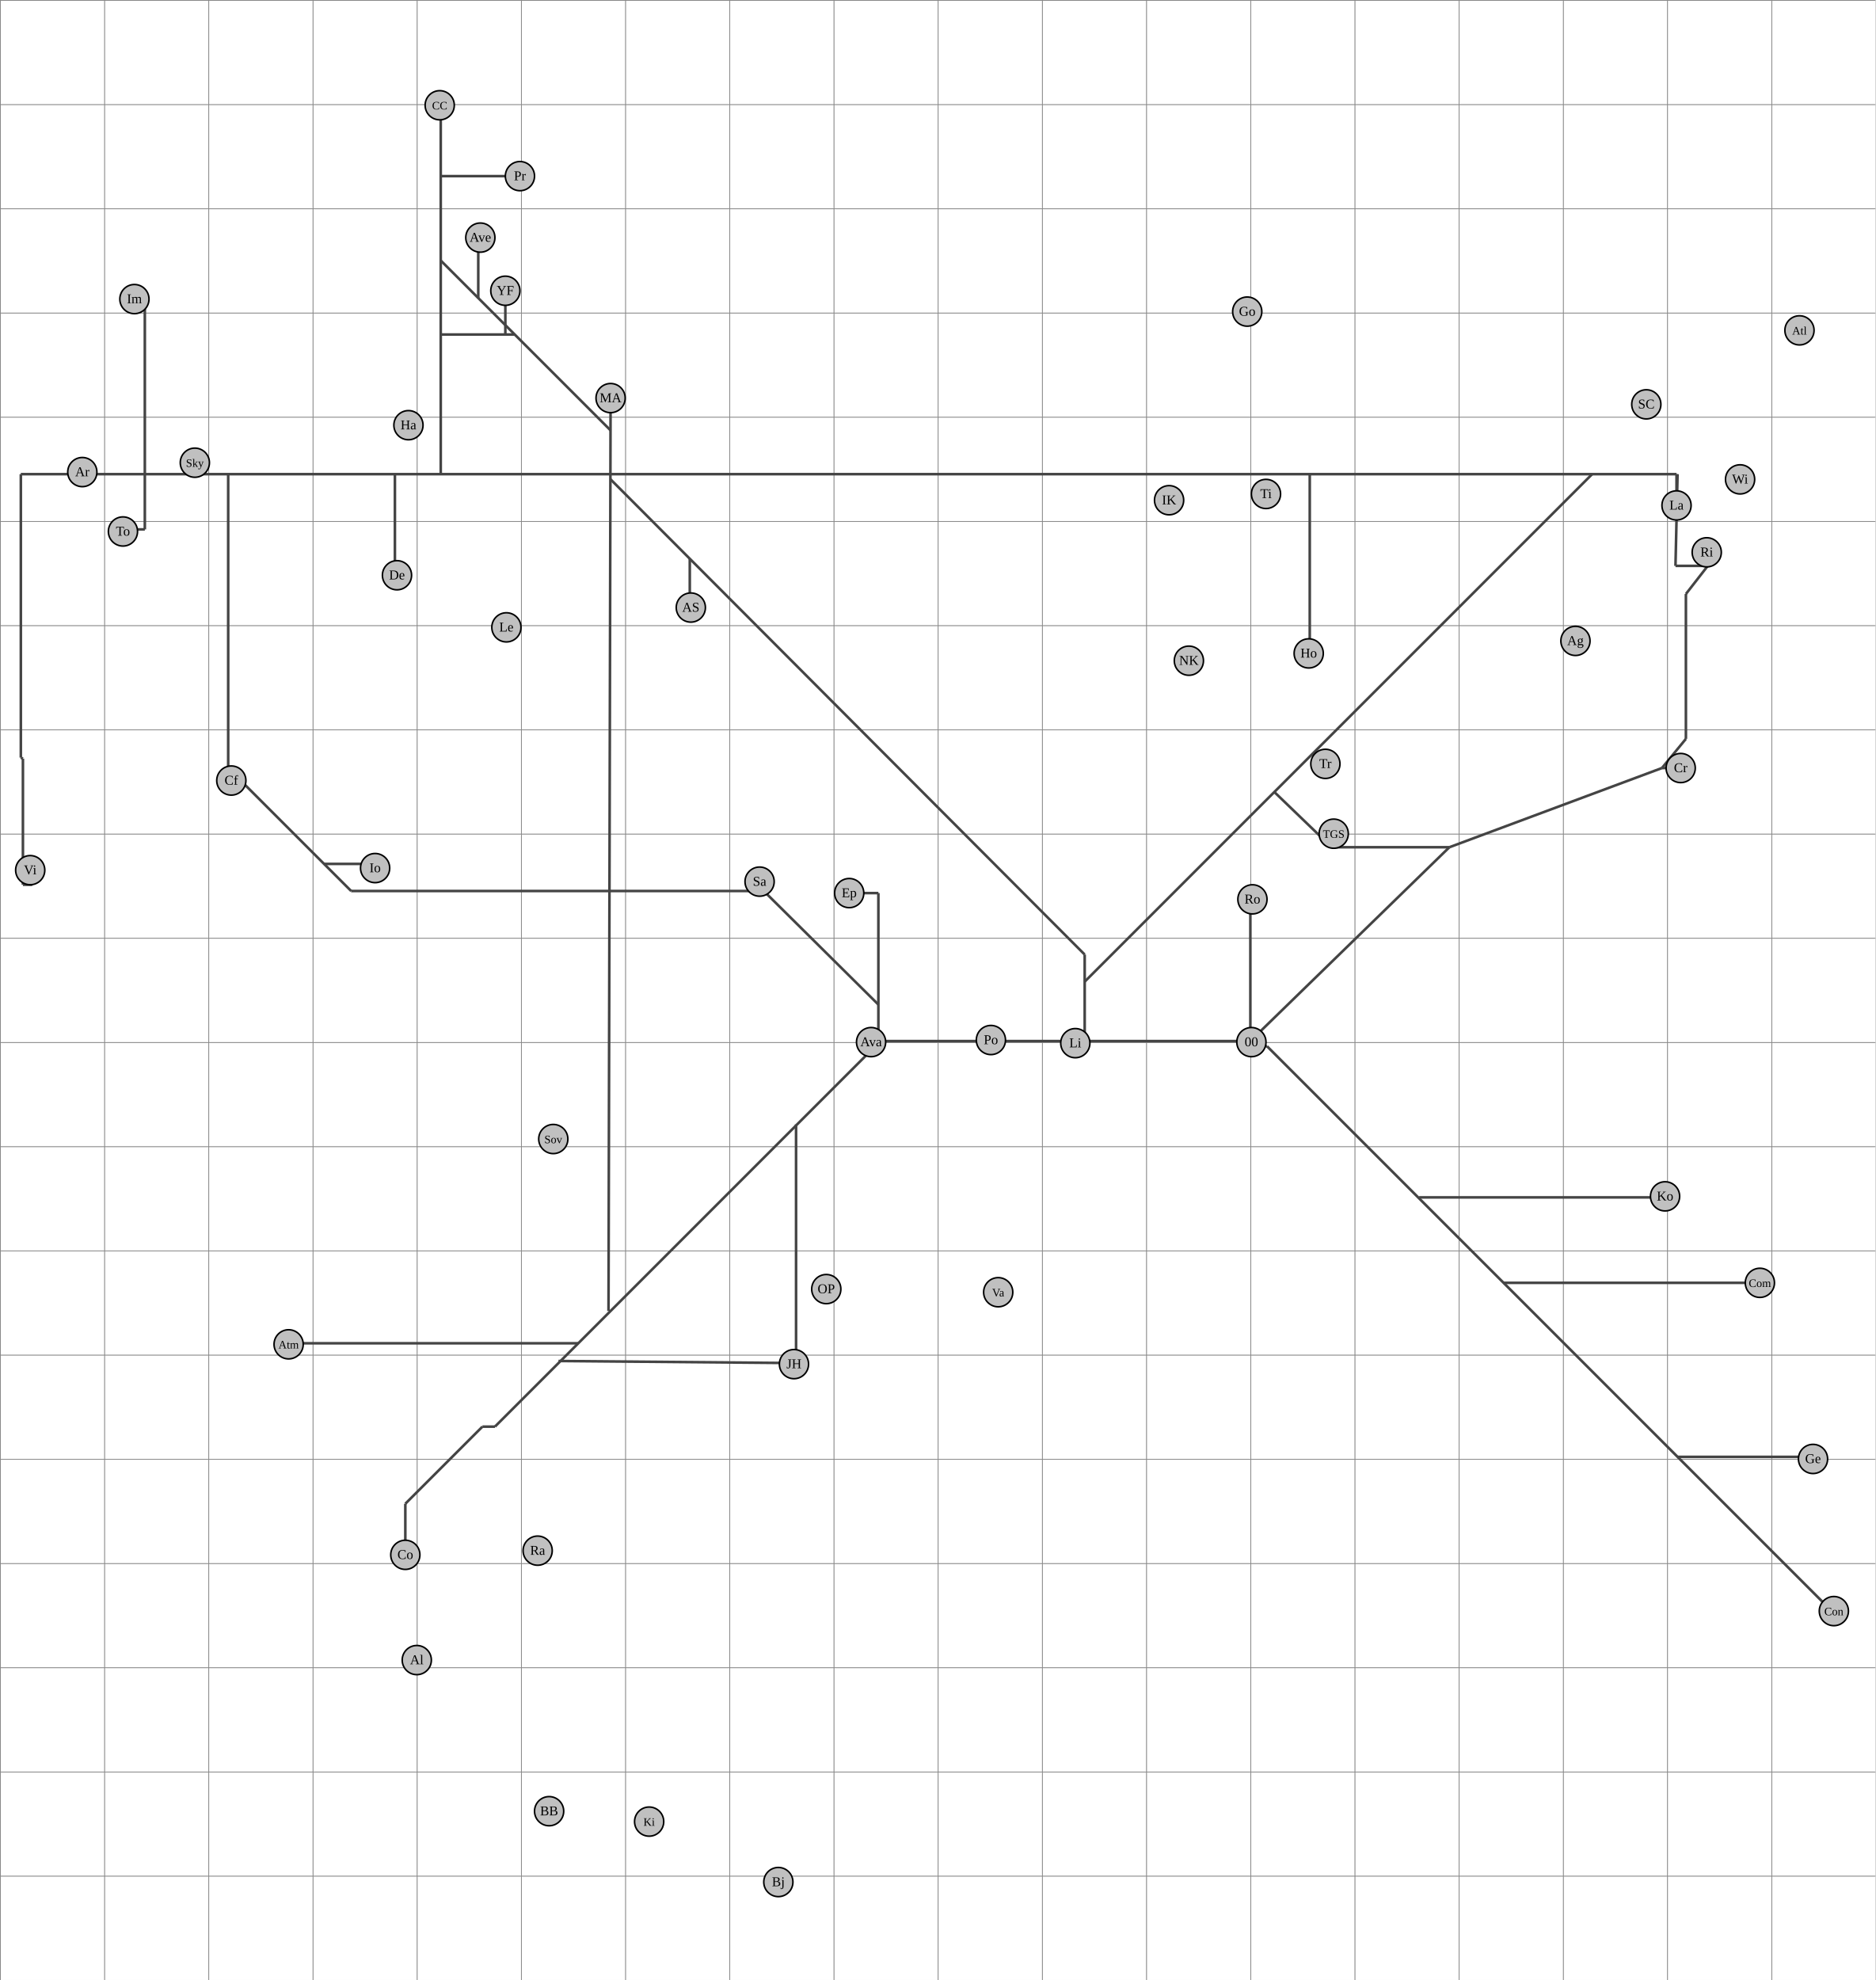
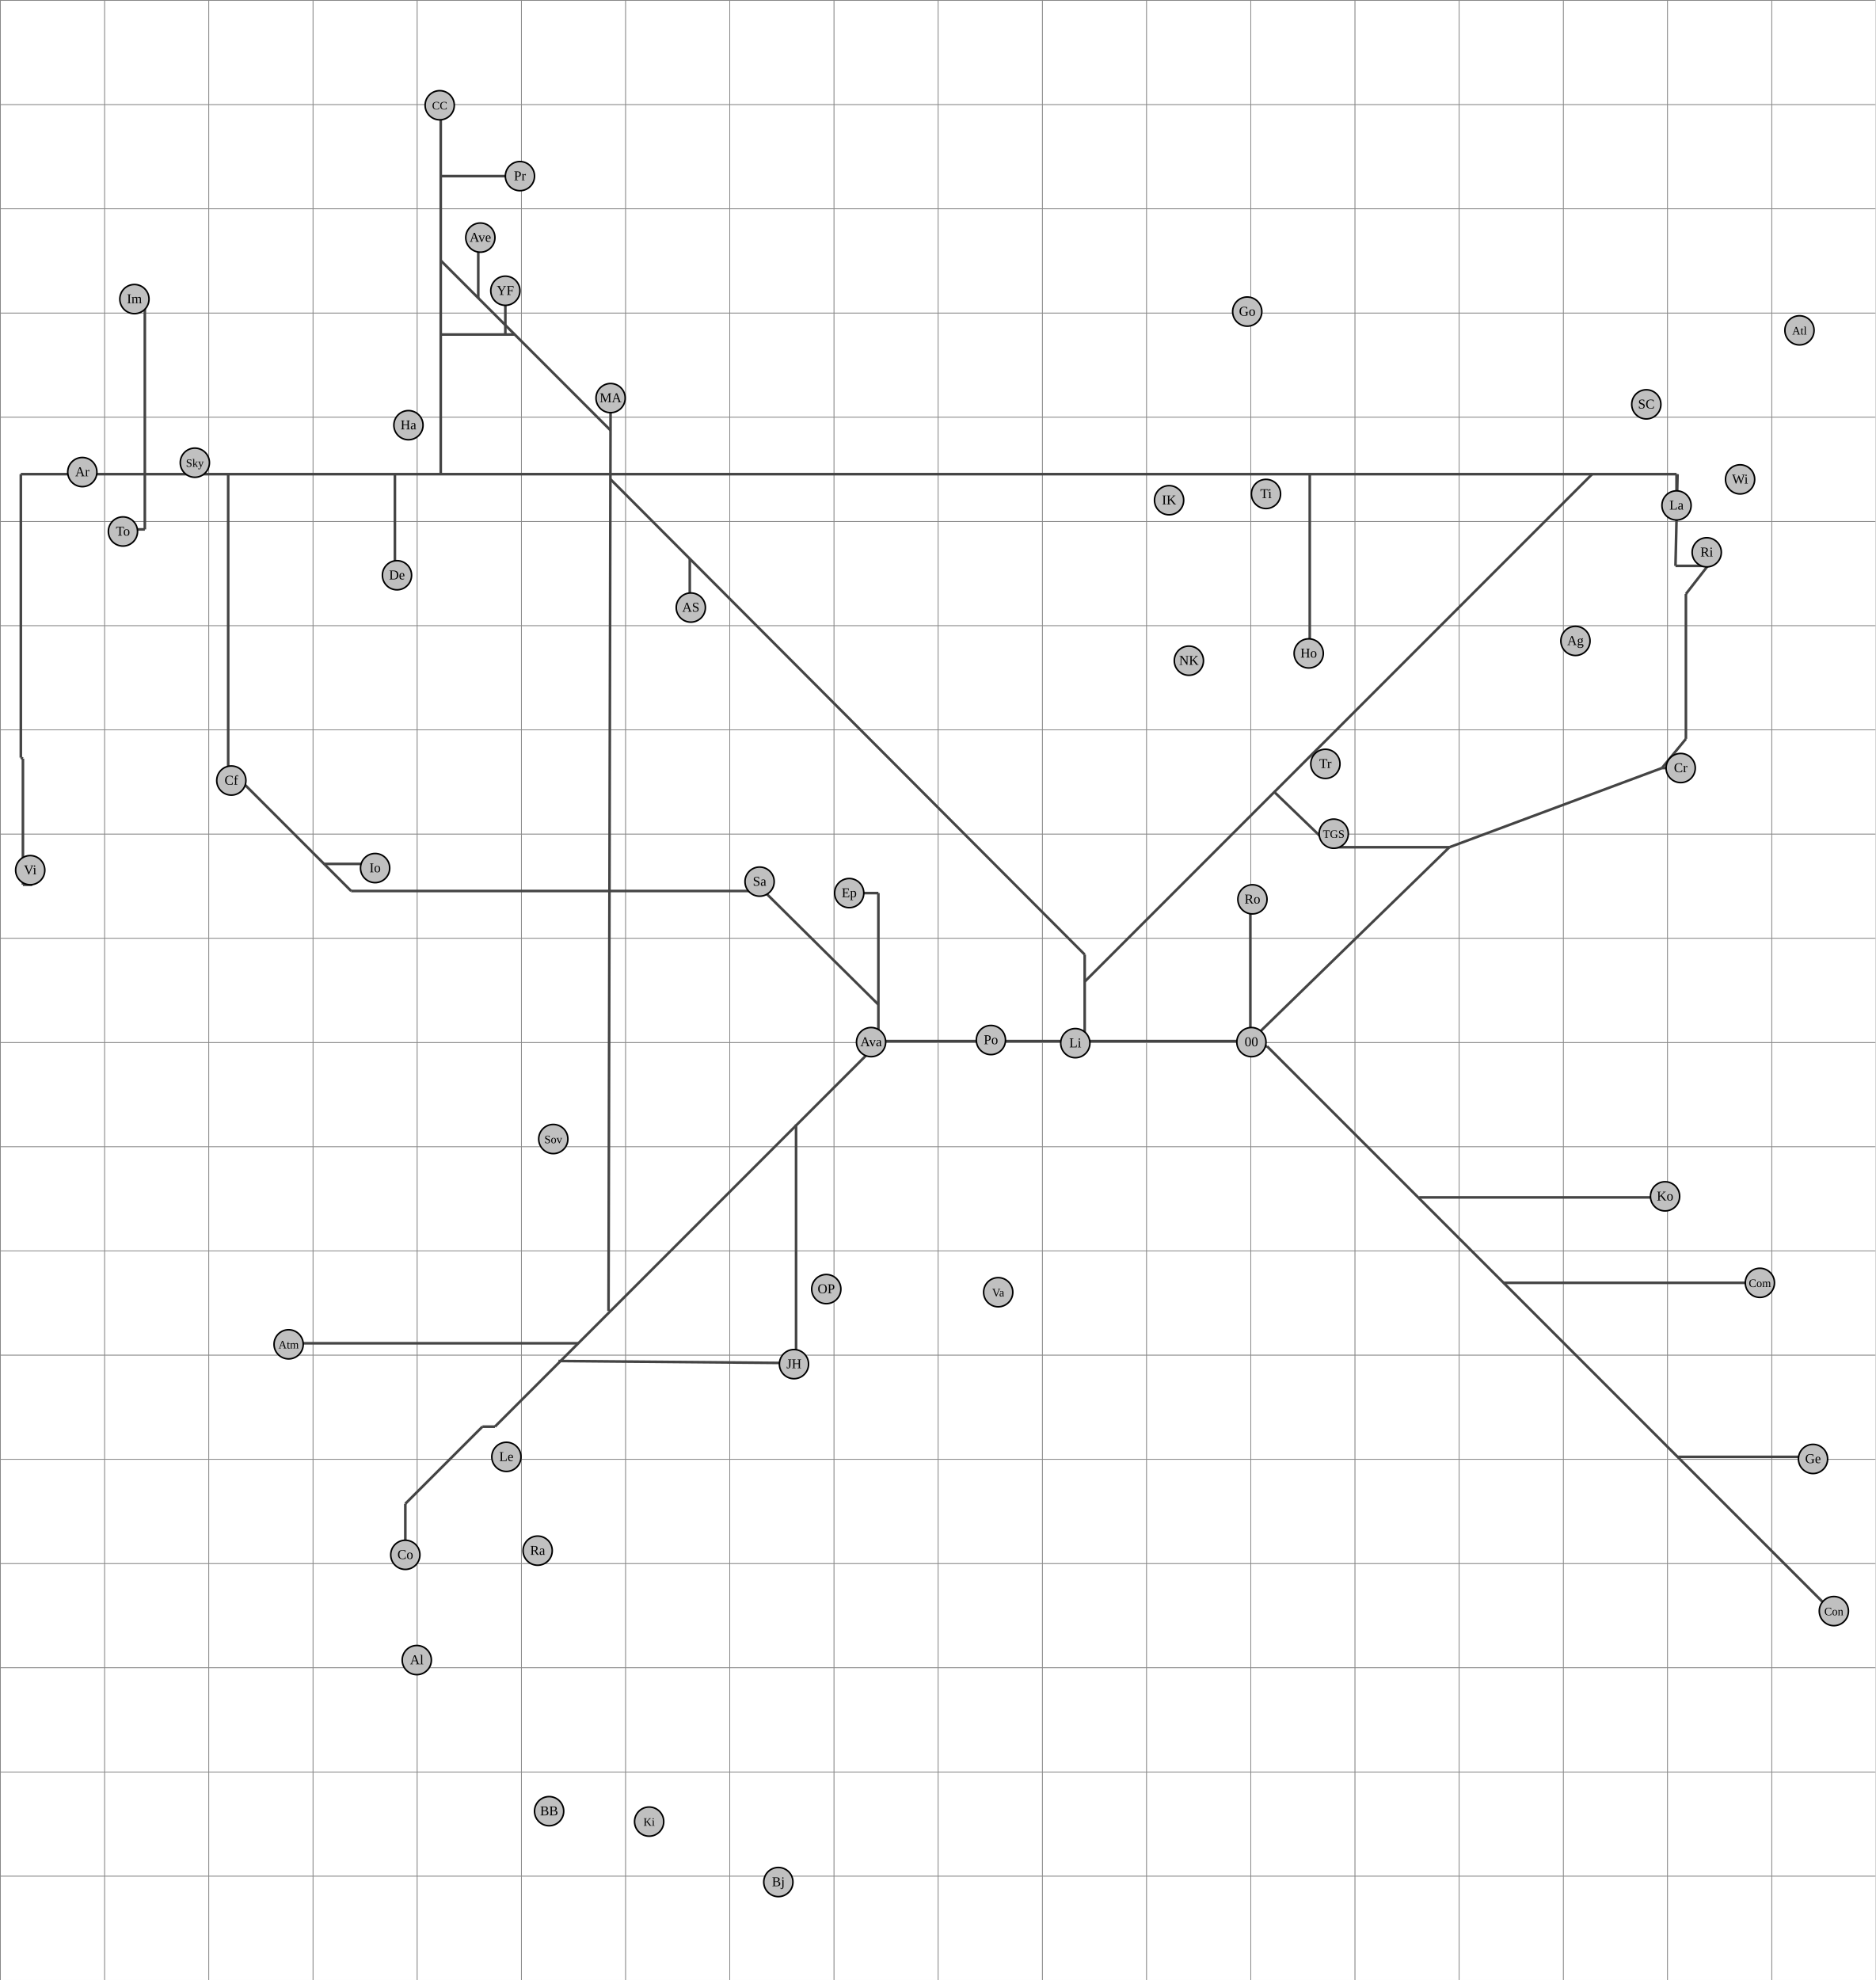
<svg xmlns="http://www.w3.org/2000/svg" version="1.1" width="1800" height="1900">
  <style type="text/css">
	

		circle.portal {
			stroke: black;
			stroke-width: 1.5;
			fill: silver;
		}
		
		text.portal {
			fill: black;
			font-size: 13px;
			text-anchor: middle;
		}
		
		text.portal_small {
			fill: black;
			font-size: 11px;
			text-anchor: middle;
		}
		
		line.road {
			stroke: #444;
			stroke-width: 2.5;
		}
		
		rect.background {
			fill: white;
			stroke: #888;
			stroke-width: 1.5;
		}
	
	</style>
  <defs>
    <pattern id="background" width="100" height="100" patternUnits="userSpaceOnUse">
      <rect class="background" x="0" y="0" width="101" height="101" />
    </pattern>
  </defs>
  <rect fill="url(#background)" x="0" y="0" width="100%" height="100%" />
  <g transform="translate(1200,1000)">
    <g>
      <line class="road" x1="-1180" y1="-545" x2="409" y2="-545" />
      <line class="road" x1="-1180" y1="-545" x2="-1180" y2="-273" />
      <line class="road" x1="-1178" y1="-272" x2="-1180" y2="-273" />
      <line class="road" x1="-1178" y1="-151" x2="-1178" y2="-272" />
      <line class="road" x1="-1169" y1="-151" x2="-1178" y2="-151" />
      <line class="road" x1="-1169" y1="-151" x2="-1169" y2="-158" />
      <line class="road" x1="409" y1="-518" x2="409" y2="-545" />
      <line class="road" x1="57" y1="-376" x2="57" y2="-545" />
      <line class="road" x1="-1061" y1="-709" x2="-1061" y2="-492" />
      <line class="road" x1="-821" y1="-448" x2="-821" y2="-545" />
      <line class="road" x1="-1082" y1="-492" x2="-1061" y2="-492" />
      <line class="road" x1="-981" y1="-263" x2="-981" y2="-545" />
      <line class="road" x1="-981" y1="-263" x2="-863" y2="-145" />
      <line class="road" x1="-889" y1="-171" x2="-841" y2="-171" />
      <line class="road" x1="-863" y1="-145" x2="-467" y2="-145" />
      <line class="road" x1="-777" y1="-895" x2="-777" y2="-545" />
      <line class="road" x1="-777" y1="-831" x2="-701" y2="-831" />
      <line class="road" x1="-777" y1="-750" x2="-614" y2="-587" />
      <line class="road" x1="-715" y1="-721" x2="-715" y2="-679" />
      <line class="road" x1="-777" y1="-679" x2="-706" y2="-679" />
      <line class="road" x1="-741" y1="-714" x2="-741" y2="-766" />
      <line class="road" x1="-614" y1="-621" x2="-616" y2="258" />
      <line class="road" x1="-614" y1="-540" x2="-159" y2="-84" />
      <line class="road" x1="-538" y1="-464" x2="-538" y2="-417" />
      <line class="road" x1="-159" y1="-58" x2="328" y2="-545" />
      <line class="road" x1="-159" y1="-84" x2="-159" y2="-1" />
      <line class="road" x1="-357" y1="-36" x2="-467" y2="-145" />
      <line class="road" x1="-357" y1="-143" x2="-357" y2="-1" />
      <line class="road" x1="-357" y1="-143" x2="-385" y2="-143" />
      <line class="road" x1="-357" y1="-1" x2="0" y2="-1" />
      <line class="road" x1="0" y1="-136" x2="0" y2="-1" />
      <line class="road" x1="-920" y1="289" x2="-645" y2="289" />
      <line class="road" x1="-357" y1="1" x2="-725" y2="369" />
      <line class="road" x1="-737" y1="369" x2="-725" y2="369" />
      <line class="road" x1="-737" y1="369" x2="-811" y2="443" />
      <line class="road" x1="-811" y1="493" x2="-811" y2="443" />
      <line class="road" x1="-436" y1="79" x2="-436" y2="308" />
      <line class="road" x1="-664" y1="306" x2="-436" y2="308" />
      <line class="road" x1="0" y1="-1" x2="191" y2="-187" />
      <line class="road" x1="191" y1="-187" x2="395" y2="-263" />
      <line class="road" x1="395" y1="-263" x2="413" y2="-263" />
      <line class="road" x1="395" y1="-263" x2="418" y2="-291" />
      <line class="road" x1="418" y1="-291" x2="418" y2="-430" />
      <line class="road" x1="418" y1="-430" x2="439" y2="-457" />
      <line class="road" x1="439" y1="-457" x2="408" y2="-457" />
      <line class="road" x1="408" y1="-457" x2="410" y2="-545" />
      <line class="road" x1="23" y1="-240" x2="78" y2="-187" />
      <line class="road" x1="78" y1="-187" x2="191" y2="-187" />
      <line class="road" x1="16" y1="4" x2="0" y2="4" />
      <line class="road" x1="16" y1="4" x2="558" y2="546" />
      <line class="road" x1="540" y1="398" x2="410" y2="398" />
      <line class="road" x1="243" y1="231" x2="490" y2="231" />
      <line class="road" x1="162" y1="149" x2="399" y2="149" />
    </g>
    <g>
      <g transform="translate(-614,-618)">
        <circle class="portal" r="14" />
        <text class="portal" y="4">MA</text>
      </g>
      <g transform="translate(-811,492)">
        <circle class="portal" r="14" />
        <text class="portal" y="4">Co</text>
      </g>
      <g transform="translate(1,0)">
        <circle class="portal" r="14" />
        <text class="portal" y="4">00</text>
      </g>
      <g transform="translate(-168,1)">
        <circle class="portal" r="14" />
        <text class="portal" y="4">Li</text>
      </g>
      <g transform="translate(438,-470)">
        <circle class="portal" r="14" />
        <text class="portal" y="4">Ri</text>
      </g>
      <g transform="translate(380,-612)">
        <circle class="portal" r="14" />
        <text class="portal" y="4">SC</text>
      </g>
      <g transform="translate(413,-263)">
        <circle class="portal" r="14" />
        <text class="portal" y="4">Cr</text>
      </g>
      <g transform="translate(-715,-721)">
        <circle class="portal" r="14" />
        <text class="portal" y="4">YF</text>
      </g>
      <g transform="translate(312,-385)">
        <circle class="portal" r="14" />
        <text class="portal" y="4">Ag</text>
      </g>
      <g transform="translate(-59,-366)">
        <circle class="portal" r="14" />
        <text class="portal" y="4">NK</text>
      </g>
      <g transform="translate(-78,-520)">
        <circle class="portal" r="14" />
        <text class="portal" y="4">IK</text>
      </g>
      <g transform="translate(15,-526)">
        <circle class="portal" r="14" />
        <text class="portal" y="4">Ti</text>
      </g>
      <g transform="translate(470,-540)">
        <circle class="portal" r="14" />
        <text class="portal" y="4">Wi</text>
      </g>
      <g transform="translate(-1121,-547)">
        <circle class="portal" r="14" />
        <text class="portal" y="4">Ar</text>
      </g>
      <g transform="translate(527,-683)">
        <circle class="portal" r="14" />
        <text class="portal_small" y="4">Atl</text>
      </g>
      <g transform="translate(80,-200)">
        <circle class="portal" r="14" />
        <text class="portal_small" y="4">TGS</text>
      </g>
      <g transform="translate(-242,240)">
        <circle class="portal" r="14" />
        <text class="portal_small" y="4">Va</text>
      </g>
      <g transform="translate(-577,748)">
        <circle class="portal" r="14" />
        <text class="portal_small" y="4">Ki</text>
      </g>
      <g transform="translate(-778,-899)">
        <circle class="portal" r="14" />
        <text class="portal_small" y="4">CC</text>
      </g>
      <g transform="translate(409,-515)">
        <circle class="portal" r="14" />
        <text class="portal" y="4">La</text>
      </g>
      <g transform="translate(-923,290)">
        <circle class="portal" r="14" />
        <text class="portal_small" y="4">Atm</text>
      </g>
      <g transform="translate(-800,593)">
        <circle class="portal" r="14" />
        <text class="portal" y="4">Al</text>
      </g>
      <g transform="translate(-673,738)">
        <circle class="portal" r="14" />
        <text class="portal" y="4">BB</text>
      </g>
      <g transform="translate(-978,-251)">
        <circle class="portal" r="14" />
        <text class="portal" y="4">Cf</text>
      </g>
      <g transform="translate(-3,-701)">
        <circle class="portal" r="14" />
        <text class="portal" y="4">Go</text>
      </g>
      <g transform="translate(56,-373)">
        <circle class="portal" r="14" />
        <text class="portal" y="4">Ho</text>
      </g>
      <g transform="translate(-1082,-490)">
        <circle class="portal" r="14" />
        <text class="portal" y="4">To</text>
      </g>
      <g transform="translate(-739,-772)">
        <circle class="portal" r="14" />
        <text class="portal" y="4">Ave</text>
      </g>
      <g transform="translate(-819,-448)">
        <circle class="portal" r="14" />
        <text class="portal" y="4">De</text>
      </g>
      <g transform="translate(-684,488)">
        <circle class="portal" r="14" />
        <text class="portal" y="4">Ra</text>
      </g>
      <g transform="translate(-453,806)">
        <circle class="portal" r="14" />
        <text class="portal" y="4">Bj</text>
      </g>
      <g transform="translate(540,400)">
        <circle class="portal" r="14" />
        <text class="portal" y="4">Ge</text>
      </g>
      <g transform="translate(-471,-154)">
        <circle class="portal" r="14" />
        <text class="portal" y="4">Sa</text>
      </g>
      <g transform="translate(-1071,-713)">
        <circle class="portal" r="14" />
        <text class="portal" y="4">Im</text>
      </g>
      <g transform="translate(-1013,-556)">
        <circle class="portal" r="14" />
        <text class="portal_small" y="4">Sky</text>
      </g>
      <g transform="translate(-438,309)">
        <circle class="portal" r="14" />
        <text class="portal" y="4">JH</text>
      </g>
      <g transform="translate(-407,237)">
        <circle class="portal" r="14" />
        <text class="portal" y="4">OP</text>
      </g>
      <g transform="translate(-840,-167)">
        <circle class="portal" r="14" />
        <text class="portal" y="4">Io</text>
      </g>
      <g transform="translate(-537,-417)">
        <circle class="portal" r="14" />
        <text class="portal" y="4">AS</text>
      </g>
-       <g transform="translate(-714,-398)">
+       <g transform="translate(-714,398)">
        <circle class="portal" r="14" />
        <text class="portal" y="4">Le</text>
      </g>
      <g transform="translate(560,546)">
        <circle class="portal" r="14" />
        <text class="portal_small" y="4">Con</text>
      </g>
      <g transform="translate(489,231)">
        <circle class="portal" r="14" />
        <text class="portal_small" y="4">Com</text>
      </g>
      <g transform="translate(-701,-831)">
        <circle class="portal" r="14" />
        <text class="portal" y="4">Pr</text>
      </g>
      <g transform="translate(72,-267)">
        <circle class="portal" r="14" />
        <text class="portal" y="4">Tr</text>
      </g>
      <g transform="translate(-385,-143)">
        <circle class="portal" r="14" />
        <text class="portal" y="4">Ep</text>
      </g>
      <g transform="translate(-364,0)">
        <circle class="portal" r="14" />
        <text class="portal" y="4">Ava</text>
      </g>
      <g transform="translate(-669,93)">
        <circle class="portal" r="14" />
        <text class="portal_small" y="4">Sov</text>
      </g>
      <g transform="translate(2,-137)">
        <circle class="portal" r="14" />
        <text class="portal" y="4">Ro</text>
      </g>
      <g transform="translate(398,148)">
        <circle class="portal" r="14" />
        <text class="portal" y="4">Ko</text>
      </g>
      <g transform="translate(-808,-592)">
        <circle class="portal" r="14" />
        <text class="portal" y="4">Ha</text>
      </g>
      <g transform="translate(-249,-2)">
        <circle class="portal" r="14" />
        <text class="portal" y="4">Po</text>
      </g>
      <g transform="translate(-1171,-165)">
        <circle class="portal" r="14" />
        <text class="portal" y="4">Vi</text>
      </g>
    </g>
  </g>
</svg>
